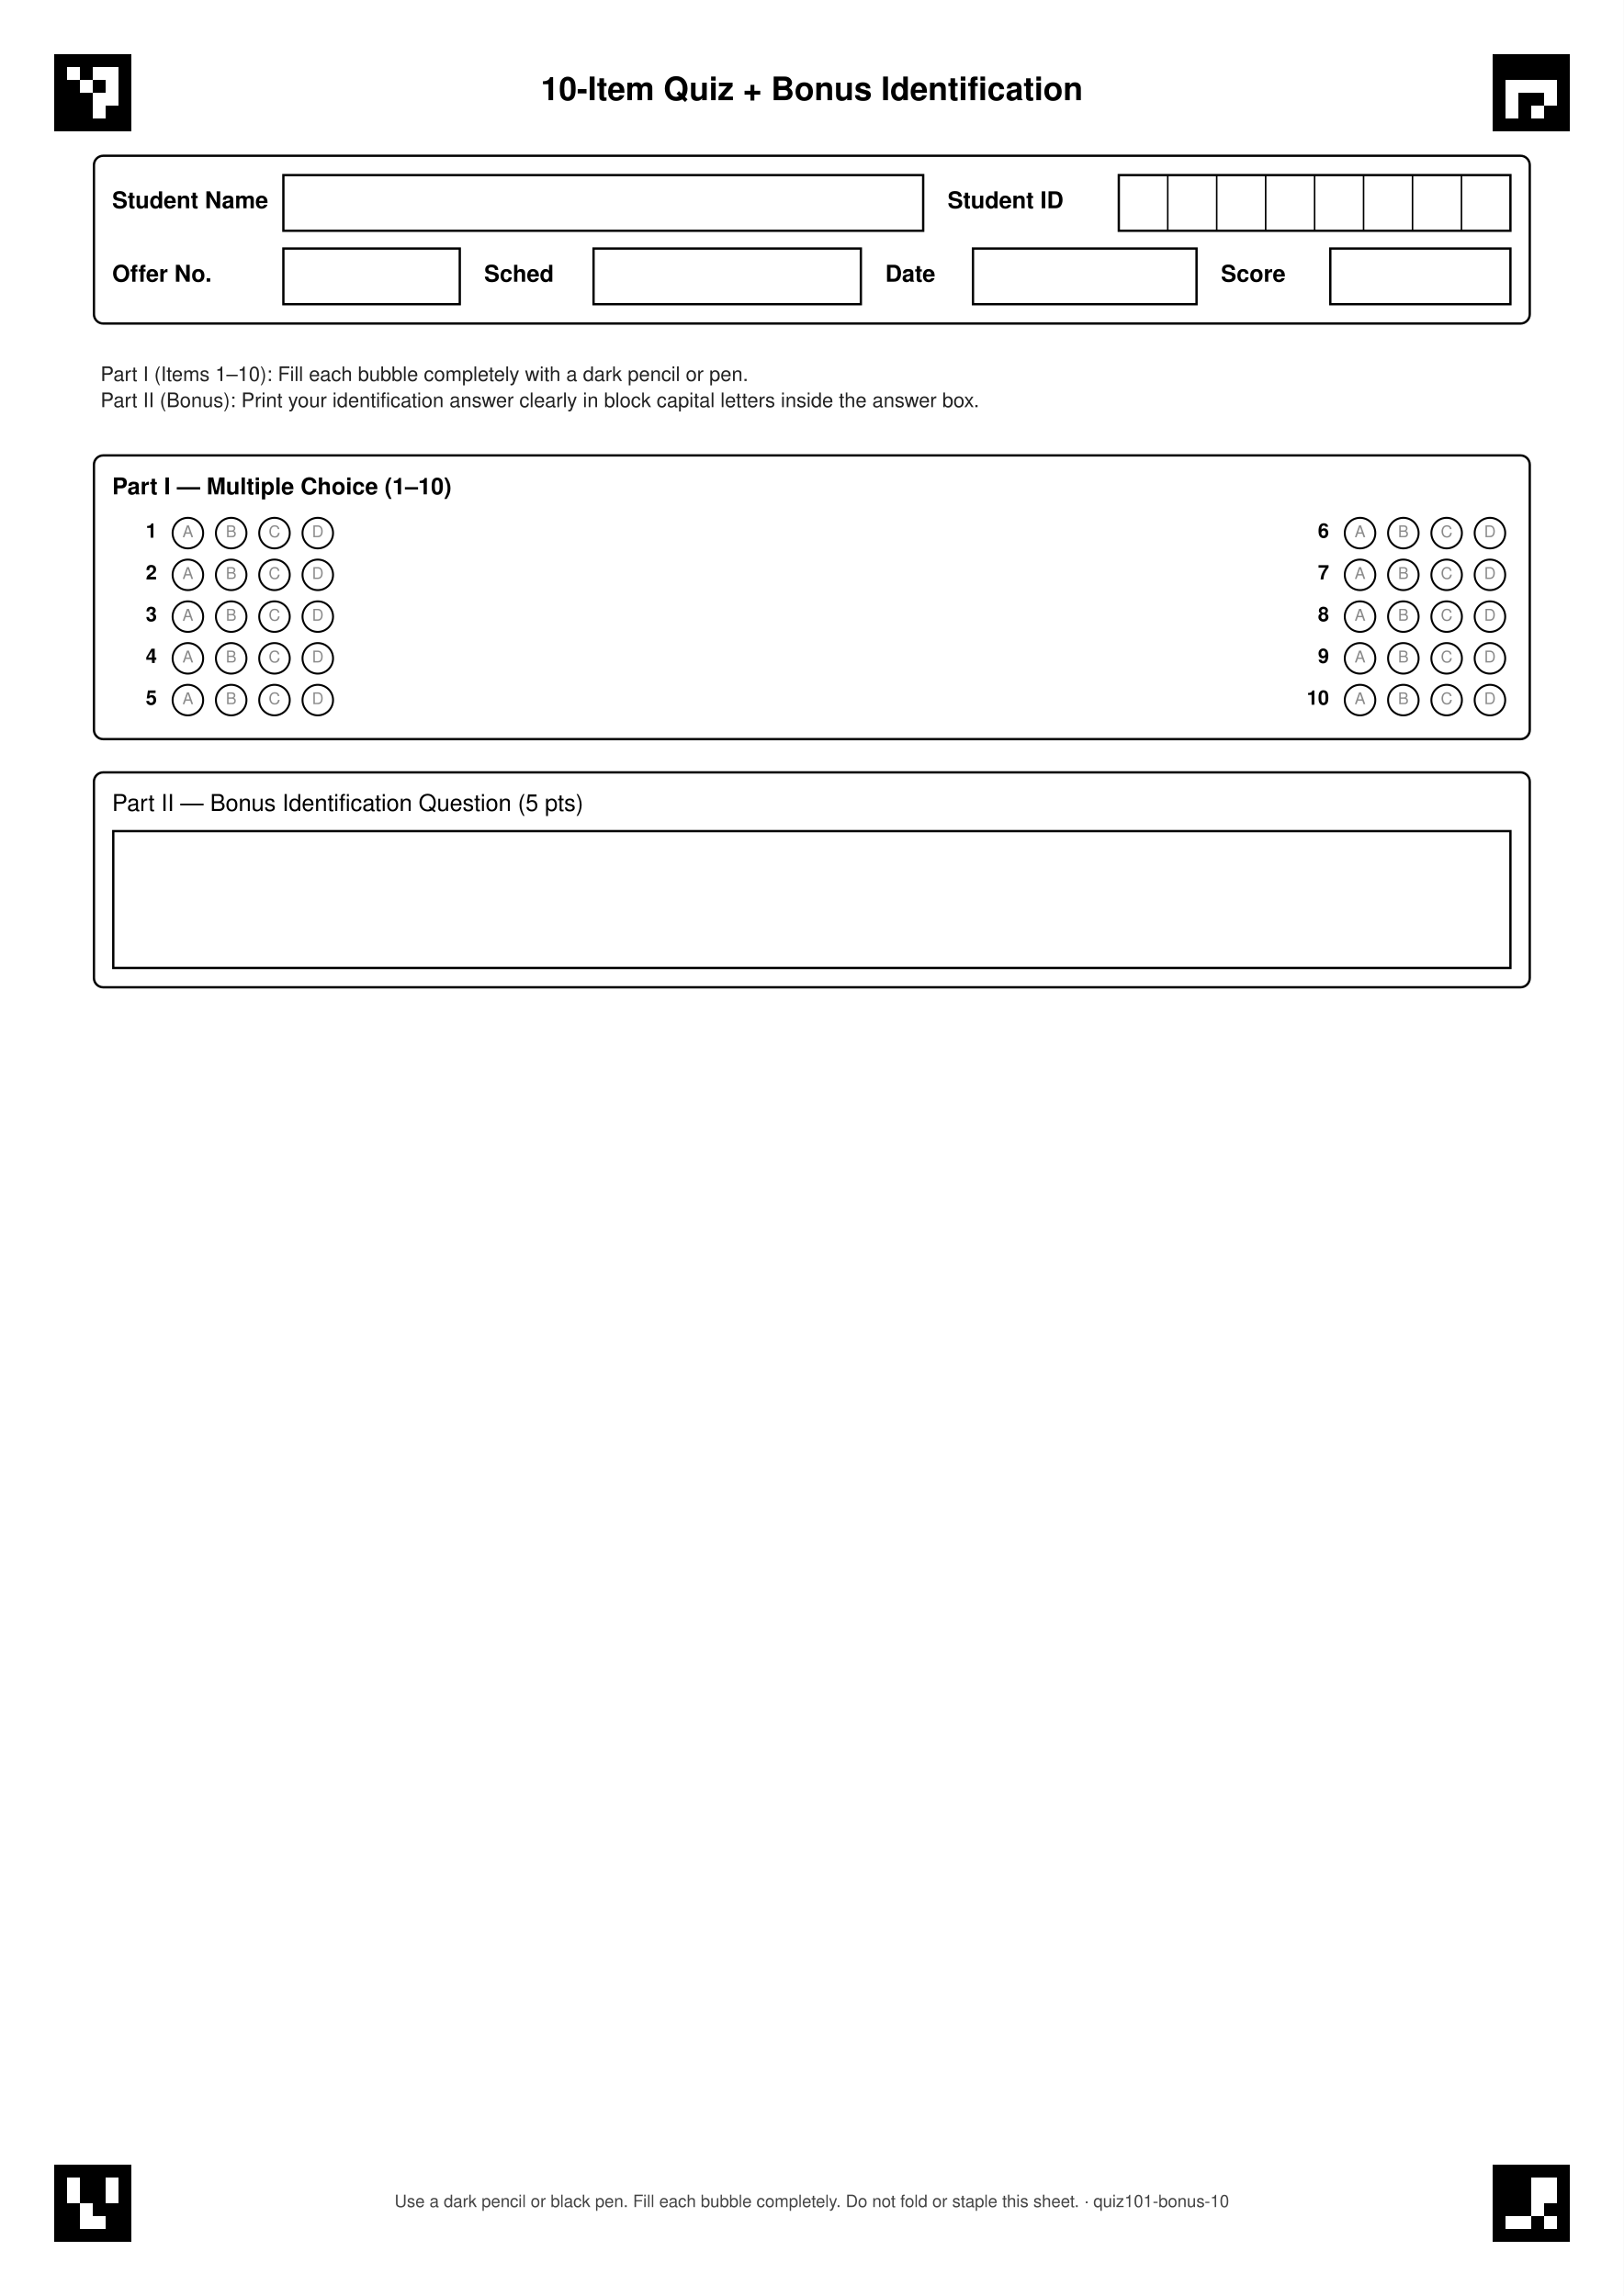
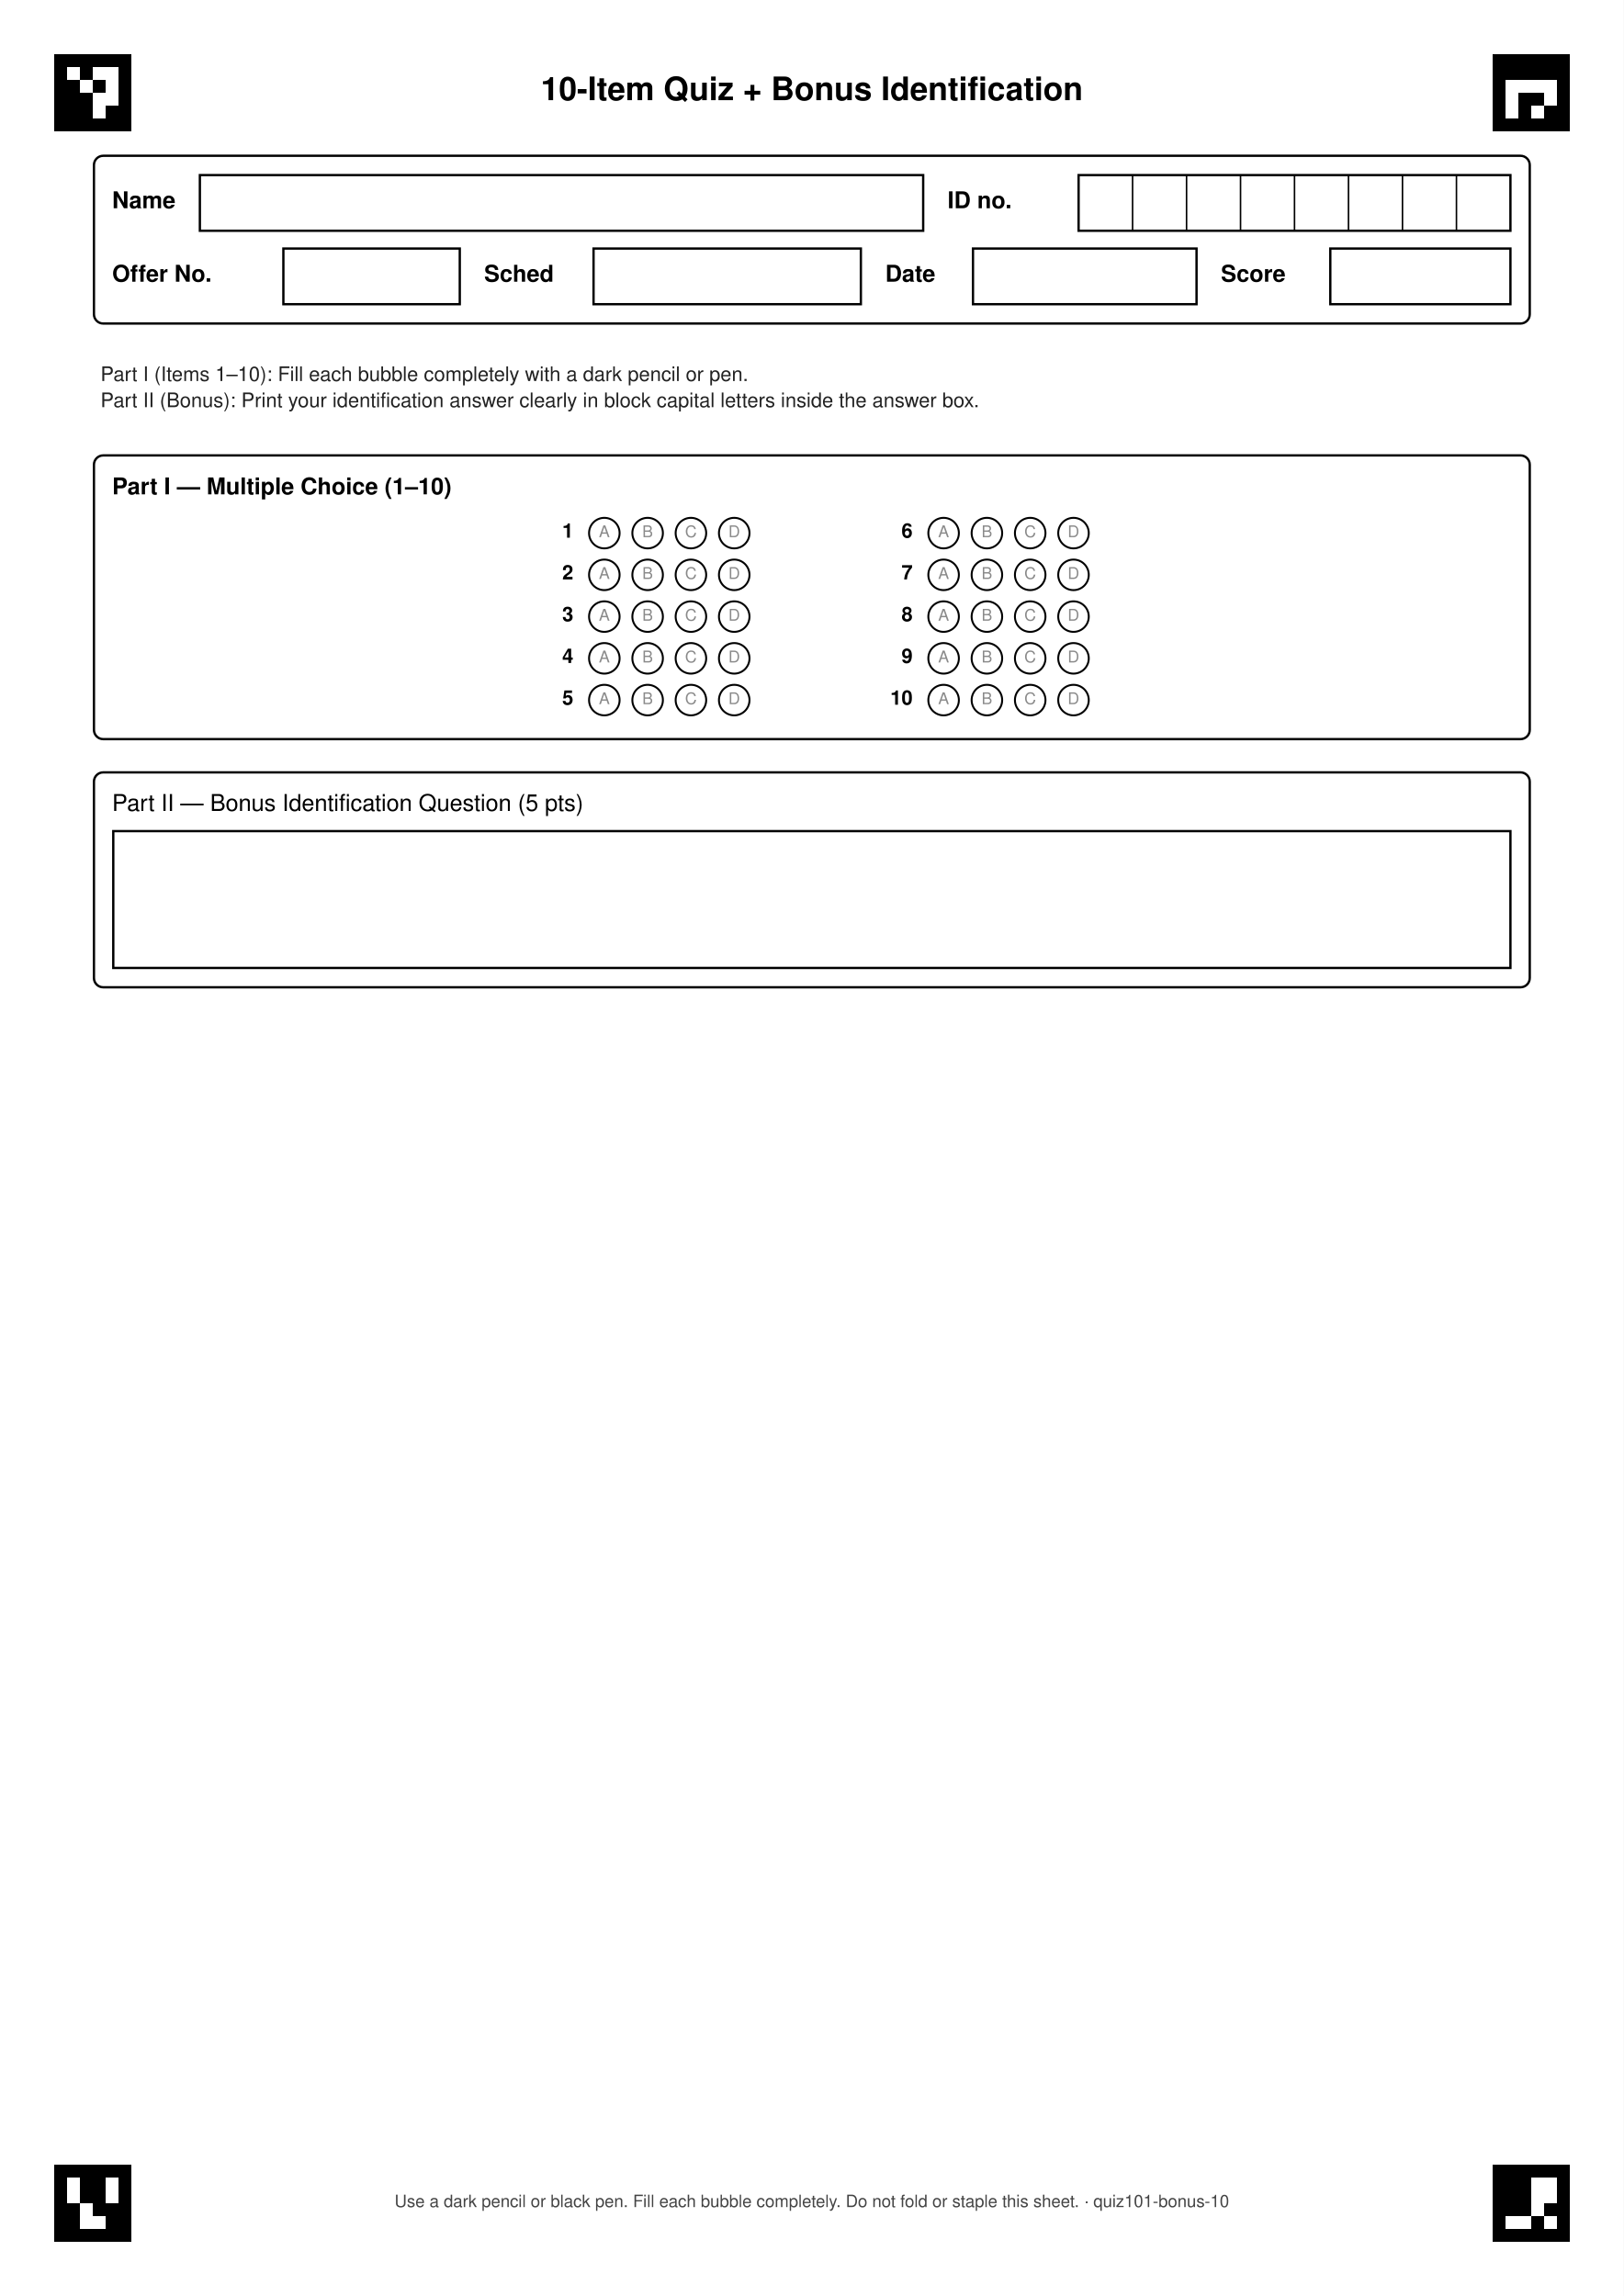
<svg xmlns="http://www.w3.org/2000/svg" width="210mm" height="297mm" viewBox="0 0 210 297" font-family="Helvetica, Arial, sans-serif" data-template-id="quiz101-bonus-10">
  <rect width="210" height="297" fill="#fff" />
  <path class="omr-fiducial" data-aruco-id="0" transform="translate(7 7)" d="M0 0h1.667v1.667h-1.667zM1.667 0h1.667v1.667h-1.667zM3.333 0h1.667v1.667h-1.667zM5 0h1.667v1.667h-1.667zM6.667 0h1.667v1.667h-1.667zM8.333 0h1.667v1.667h-1.667zM0 1.667h1.667v1.667h-1.667zM3.333 1.667h1.667v1.667h-1.667zM8.333 1.667h1.667v1.667h-1.667zM0 3.333h1.667v1.667h-1.667zM1.667 3.333h1.667v1.667h-1.667zM5 3.333h1.667v1.667h-1.667zM8.333 3.333h1.667v1.667h-1.667zM0 5h1.667v1.667h-1.667zM1.667 5h1.667v1.667h-1.667zM3.333 5h1.667v1.667h-1.667zM8.333 5h1.667v1.667h-1.667zM0 6.667h1.667v1.667h-1.667zM1.667 6.667h1.667v1.667h-1.667zM3.333 6.667h1.667v1.667h-1.667zM6.667 6.667h1.667v1.667h-1.667zM8.333 6.667h1.667v1.667h-1.667zM0 8.333h1.667v1.667h-1.667zM1.667 8.333h1.667v1.667h-1.667zM3.333 8.333h1.667v1.667h-1.667zM5 8.333h1.667v1.667h-1.667zM6.667 8.333h1.667v1.667h-1.667zM8.333 8.333h1.667v1.667h-1.667z" fill="#000" shape-rendering="crispEdges" />
  <path class="omr-fiducial" data-aruco-id="1" transform="translate(193 7)" d="M0 0h1.667v1.667h-1.667zM1.667 0h1.667v1.667h-1.667zM3.333 0h1.667v1.667h-1.667zM5 0h1.667v1.667h-1.667zM6.667 0h1.667v1.667h-1.667zM8.333 0h1.667v1.667h-1.667zM0 1.667h1.667v1.667h-1.667zM1.667 1.667h1.667v1.667h-1.667zM3.333 1.667h1.667v1.667h-1.667zM5 1.667h1.667v1.667h-1.667zM6.667 1.667h1.667v1.667h-1.667zM8.333 1.667h1.667v1.667h-1.667zM0 3.333h1.667v1.667h-1.667zM8.333 3.333h1.667v1.667h-1.667zM0 5h1.667v1.667h-1.667zM3.333 5h1.667v1.667h-1.667zM5 5h1.667v1.667h-1.667zM8.333 5h1.667v1.667h-1.667zM0 6.667h1.667v1.667h-1.667zM3.333 6.667h1.667v1.667h-1.667zM6.667 6.667h1.667v1.667h-1.667zM8.333 6.667h1.667v1.667h-1.667zM0 8.333h1.667v1.667h-1.667zM1.667 8.333h1.667v1.667h-1.667zM3.333 8.333h1.667v1.667h-1.667zM5 8.333h1.667v1.667h-1.667zM6.667 8.333h1.667v1.667h-1.667zM8.333 8.333h1.667v1.667h-1.667z" fill="#000" shape-rendering="crispEdges" />
  <path class="omr-fiducial" data-aruco-id="2" transform="translate(193 280)" d="M0 0h1.667v1.667h-1.667zM1.667 0h1.667v1.667h-1.667zM3.333 0h1.667v1.667h-1.667zM5 0h1.667v1.667h-1.667zM6.667 0h1.667v1.667h-1.667zM8.333 0h1.667v1.667h-1.667zM0 1.667h1.667v1.667h-1.667zM1.667 1.667h1.667v1.667h-1.667zM3.333 1.667h1.667v1.667h-1.667zM8.333 1.667h1.667v1.667h-1.667zM0 3.333h1.667v1.667h-1.667zM1.667 3.333h1.667v1.667h-1.667zM3.333 3.333h1.667v1.667h-1.667zM8.333 3.333h1.667v1.667h-1.667zM0 5h1.667v1.667h-1.667zM1.667 5h1.667v1.667h-1.667zM3.333 5h1.667v1.667h-1.667zM6.667 5h1.667v1.667h-1.667zM8.333 5h1.667v1.667h-1.667zM0 6.667h1.667v1.667h-1.667zM5 6.667h1.667v1.667h-1.667zM8.333 6.667h1.667v1.667h-1.667zM0 8.333h1.667v1.667h-1.667zM1.667 8.333h1.667v1.667h-1.667zM3.333 8.333h1.667v1.667h-1.667zM5 8.333h1.667v1.667h-1.667zM6.667 8.333h1.667v1.667h-1.667zM8.333 8.333h1.667v1.667h-1.667z" fill="#000" shape-rendering="crispEdges" />
  <path class="omr-fiducial" data-aruco-id="3" transform="translate(7 280)" d="M0 0h1.667v1.667h-1.667zM1.667 0h1.667v1.667h-1.667zM3.333 0h1.667v1.667h-1.667zM5 0h1.667v1.667h-1.667zM6.667 0h1.667v1.667h-1.667zM8.333 0h1.667v1.667h-1.667zM0 1.667h1.667v1.667h-1.667zM3.333 1.667h1.667v1.667h-1.667zM5 1.667h1.667v1.667h-1.667zM8.333 1.667h1.667v1.667h-1.667zM0 3.333h1.667v1.667h-1.667zM3.333 3.333h1.667v1.667h-1.667zM5 3.333h1.667v1.667h-1.667zM8.333 3.333h1.667v1.667h-1.667zM0 5h1.667v1.667h-1.667zM1.667 5h1.667v1.667h-1.667zM5 5h1.667v1.667h-1.667zM6.667 5h1.667v1.667h-1.667zM8.333 5h1.667v1.667h-1.667zM0 6.667h1.667v1.667h-1.667zM1.667 6.667h1.667v1.667h-1.667zM6.667 6.667h1.667v1.667h-1.667zM8.333 6.667h1.667v1.667h-1.667zM0 8.333h1.667v1.667h-1.667zM1.667 8.333h1.667v1.667h-1.667zM3.333 8.333h1.667v1.667h-1.667zM5 8.333h1.667v1.667h-1.667zM6.667 8.333h1.667v1.667h-1.667zM8.333 8.333h1.667v1.667h-1.667z" fill="#000" shape-rendering="crispEdges" />
  <text x="105" y="12" font-size="4.2" text-anchor="middle" dominant-baseline="central" font-weight="700">10-Item Quiz + Bonus Identification</text>
  <text x="105" y="285" font-size="2.2" text-anchor="middle" dominant-baseline="central" fill="#444">Use a dark pencil or black pen. Fill each bubble completely. Do not fold or staple this sheet. · quiz101-bonus-10</text>
  <g class="omr-zone omr-zone--fields" data-zone="info" data-zone-index="0">
    <rect x="12.15" y="20.15" width="185.7" height="21.7" rx="1.2" fill="none" stroke="#000" stroke-width="0.3" />
-     <text x="14.5" y="26.25" font-size="3" text-anchor="start" dominant-baseline="central" font-weight="700">Student Name</text>
-     <rect data-roi="info.name" x="36.65" y="22.65" width="82.749" height="7.2" fill="none" stroke="#000" stroke-width="0.3" />
-     <text x="122.549" y="26.25" font-size="3" text-anchor="start" dominant-baseline="central" font-weight="700">Student ID</text>
-     <rect data-roi="info.sid" x="144.699" y="22.65" width="50.651" height="7.2" fill="none" stroke="#000" stroke-width="0.3" />
-     <line x1="151.03" y1="22.65" x2="151.03" y2="29.85" stroke="#000" stroke-width="0.2" />
-     <line x1="157.362" y1="22.65" x2="157.362" y2="29.85" stroke="#000" stroke-width="0.2" />
-     <line x1="163.693" y1="22.65" x2="163.693" y2="29.85" stroke="#000" stroke-width="0.2" />
-     <line x1="170.025" y1="22.65" x2="170.025" y2="29.85" stroke="#000" stroke-width="0.2" />
-     <line x1="176.356" y1="22.65" x2="176.356" y2="29.85" stroke="#000" stroke-width="0.2" />
-     <line x1="182.687" y1="22.65" x2="182.687" y2="29.85" stroke="#000" stroke-width="0.2" />
-     <line x1="189.019" y1="22.65" x2="189.019" y2="29.85" stroke="#000" stroke-width="0.2" />
+     <text x="14.5" y="26.25" font-size="3" text-anchor="start" dominant-baseline="central" font-weight="700">Name</text>
+     <rect data-roi="info.name" x="25.85" y="22.65" width="93.549" height="7.2" fill="none" stroke="#000" stroke-width="0.3" />
+     <text x="122.549" y="26.25" font-size="3" text-anchor="start" dominant-baseline="central" font-weight="700">ID no.</text>
+     <rect data-roi="info.sid" x="139.499" y="22.65" width="55.851" height="7.2" fill="none" stroke="#000" stroke-width="0.3" />
+     <line x1="146.48" y1="22.65" x2="146.48" y2="29.85" stroke="#000" stroke-width="0.2" />
+     <line x1="153.462" y1="22.65" x2="153.462" y2="29.85" stroke="#000" stroke-width="0.2" />
+     <line x1="160.443" y1="22.65" x2="160.443" y2="29.85" stroke="#000" stroke-width="0.2" />
+     <line x1="167.424" y1="22.65" x2="167.424" y2="29.85" stroke="#000" stroke-width="0.2" />
+     <line x1="174.406" y1="22.65" x2="174.406" y2="29.85" stroke="#000" stroke-width="0.2" />
+     <line x1="181.387" y1="22.65" x2="181.387" y2="29.85" stroke="#000" stroke-width="0.2" />
+     <line x1="188.369" y1="22.65" x2="188.369" y2="29.85" stroke="#000" stroke-width="0.2" />
    <text x="14.5" y="35.75" font-size="3" text-anchor="start" dominant-baseline="central" font-weight="700">Offer No.</text>
    <rect data-roi="info.offer" x="36.65" y="32.15" width="22.815" height="7.2" fill="none" stroke="#000" stroke-width="0.3" />
    <text x="62.615" y="35.75" font-size="3" text-anchor="start" dominant-baseline="central" font-weight="700">Sched</text>
    <rect data-roi="info.sched" x="76.765" y="32.15" width="34.574" height="7.2" fill="none" stroke="#000" stroke-width="0.3" />
    <text x="114.489" y="35.75" font-size="3" text-anchor="start" dominant-baseline="central" font-weight="700">Date</text>
    <rect data-roi="info.date" x="125.839" y="32.15" width="28.915" height="7.2" fill="none" stroke="#000" stroke-width="0.3" />
    <text x="157.904" y="35.75" font-size="3" text-anchor="start" dominant-baseline="central" font-weight="700">Score</text>
    <rect data-roi="info.score" x="172.054" y="32.15" width="23.296" height="7.2" fill="none" stroke="#000" stroke-width="0.3" />
  </g>
  <g class="omr-zone omr-zone--instructions" data-zone="notes" data-zone-index="1">
    <rect x="12.15" y="46.15" width="185.7" height="8.46" rx="1.2" fill="none" stroke="none" />
    <text x="13" y="48.69" font-size="2.6" text-anchor="start" dominant-baseline="central" fill="#222">Part I (Items 1–10): Fill each bubble completely with a dark pencil or pen.</text>
    <text x="13" y="52.07" font-size="2.6" text-anchor="start" dominant-baseline="central" fill="#222">Part II (Bonus): Print your identification answer clearly in block capital letters inside the answer box.</text>
  </g>
  <g class="omr-zone omr-zone--mcq" data-zone="part1" data-zone-index="2">
    <rect x="12.15" y="58.91" width="185.7" height="36.7" rx="1.2" fill="none" stroke="#000" stroke-width="0.3" />
    <text x="14.5" y="63.26" font-size="3" text-anchor="start" dominant-baseline="central" font-weight="700">Part I — Multiple Choice (1–10)</text>
-     <text x="20.3" y="68.96" font-size="2.6" text-anchor="end" dominant-baseline="central" font-weight="700">1</text>
-     <circle class="omr-bubble" cx="24.3" cy="68.96" r="1.975" fill="none" stroke="#000" stroke-width="0.25" />
-     <text x="24.3" y="69.01" font-size="2.1" text-anchor="middle" dominant-baseline="central" fill="#8a8a8a">A</text>
-     <circle class="omr-bubble" cx="29.9" cy="68.96" r="1.975" fill="none" stroke="#000" stroke-width="0.25" />
-     <text x="29.9" y="69.01" font-size="2.1" text-anchor="middle" dominant-baseline="central" fill="#8a8a8a">B</text>
-     <circle class="omr-bubble" cx="35.5" cy="68.96" r="1.975" fill="none" stroke="#000" stroke-width="0.25" />
-     <text x="35.5" y="69.01" font-size="2.1" text-anchor="middle" dominant-baseline="central" fill="#8a8a8a">C</text>
-     <circle class="omr-bubble" cx="41.1" cy="68.96" r="1.975" fill="none" stroke="#000" stroke-width="0.25" />
-     <text x="41.1" y="69.01" font-size="2.1" text-anchor="middle" dominant-baseline="central" fill="#8a8a8a">D</text>
-     <text x="20.3" y="74.36" font-size="2.6" text-anchor="end" dominant-baseline="central" font-weight="700">2</text>
-     <circle class="omr-bubble" cx="24.3" cy="74.36" r="1.975" fill="none" stroke="#000" stroke-width="0.25" />
-     <text x="24.3" y="74.41" font-size="2.1" text-anchor="middle" dominant-baseline="central" fill="#8a8a8a">A</text>
-     <circle class="omr-bubble" cx="29.9" cy="74.36" r="1.975" fill="none" stroke="#000" stroke-width="0.25" />
-     <text x="29.9" y="74.41" font-size="2.1" text-anchor="middle" dominant-baseline="central" fill="#8a8a8a">B</text>
-     <circle class="omr-bubble" cx="35.5" cy="74.36" r="1.975" fill="none" stroke="#000" stroke-width="0.25" />
-     <text x="35.5" y="74.41" font-size="2.1" text-anchor="middle" dominant-baseline="central" fill="#8a8a8a">C</text>
-     <circle class="omr-bubble" cx="41.1" cy="74.36" r="1.975" fill="none" stroke="#000" stroke-width="0.25" />
-     <text x="41.1" y="74.41" font-size="2.1" text-anchor="middle" dominant-baseline="central" fill="#8a8a8a">D</text>
-     <text x="20.3" y="79.76" font-size="2.6" text-anchor="end" dominant-baseline="central" font-weight="700">3</text>
-     <circle class="omr-bubble" cx="24.3" cy="79.76" r="1.975" fill="none" stroke="#000" stroke-width="0.25" />
-     <text x="24.3" y="79.81" font-size="2.1" text-anchor="middle" dominant-baseline="central" fill="#8a8a8a">A</text>
-     <circle class="omr-bubble" cx="29.9" cy="79.76" r="1.975" fill="none" stroke="#000" stroke-width="0.25" />
-     <text x="29.9" y="79.81" font-size="2.1" text-anchor="middle" dominant-baseline="central" fill="#8a8a8a">B</text>
-     <circle class="omr-bubble" cx="35.5" cy="79.76" r="1.975" fill="none" stroke="#000" stroke-width="0.25" />
-     <text x="35.5" y="79.81" font-size="2.1" text-anchor="middle" dominant-baseline="central" fill="#8a8a8a">C</text>
-     <circle class="omr-bubble" cx="41.1" cy="79.76" r="1.975" fill="none" stroke="#000" stroke-width="0.25" />
-     <text x="41.1" y="79.81" font-size="2.1" text-anchor="middle" dominant-baseline="central" fill="#8a8a8a">D</text>
-     <text x="20.3" y="85.16" font-size="2.6" text-anchor="end" dominant-baseline="central" font-weight="700">4</text>
-     <circle class="omr-bubble" cx="24.3" cy="85.16" r="1.975" fill="none" stroke="#000" stroke-width="0.25" />
-     <text x="24.3" y="85.21" font-size="2.1" text-anchor="middle" dominant-baseline="central" fill="#8a8a8a">A</text>
-     <circle class="omr-bubble" cx="29.9" cy="85.16" r="1.975" fill="none" stroke="#000" stroke-width="0.25" />
-     <text x="29.9" y="85.21" font-size="2.1" text-anchor="middle" dominant-baseline="central" fill="#8a8a8a">B</text>
-     <circle class="omr-bubble" cx="35.5" cy="85.16" r="1.975" fill="none" stroke="#000" stroke-width="0.25" />
-     <text x="35.5" y="85.21" font-size="2.1" text-anchor="middle" dominant-baseline="central" fill="#8a8a8a">C</text>
-     <circle class="omr-bubble" cx="41.1" cy="85.16" r="1.975" fill="none" stroke="#000" stroke-width="0.25" />
-     <text x="41.1" y="85.21" font-size="2.1" text-anchor="middle" dominant-baseline="central" fill="#8a8a8a">D</text>
-     <text x="20.3" y="90.56" font-size="2.6" text-anchor="end" dominant-baseline="central" font-weight="700">5</text>
-     <circle class="omr-bubble" cx="24.3" cy="90.56" r="1.975" fill="none" stroke="#000" stroke-width="0.25" />
-     <text x="24.3" y="90.61" font-size="2.1" text-anchor="middle" dominant-baseline="central" fill="#8a8a8a">A</text>
-     <circle class="omr-bubble" cx="29.9" cy="90.56" r="1.975" fill="none" stroke="#000" stroke-width="0.25" />
-     <text x="29.9" y="90.61" font-size="2.1" text-anchor="middle" dominant-baseline="central" fill="#8a8a8a">B</text>
-     <circle class="omr-bubble" cx="35.5" cy="90.56" r="1.975" fill="none" stroke="#000" stroke-width="0.25" />
-     <text x="35.5" y="90.61" font-size="2.1" text-anchor="middle" dominant-baseline="central" fill="#8a8a8a">C</text>
-     <circle class="omr-bubble" cx="41.1" cy="90.56" r="1.975" fill="none" stroke="#000" stroke-width="0.25" />
-     <text x="41.1" y="90.61" font-size="2.1" text-anchor="middle" dominant-baseline="central" fill="#8a8a8a">D</text>
-     <text x="171.9" y="68.96" font-size="2.6" text-anchor="end" dominant-baseline="central" font-weight="700">6</text>
-     <circle class="omr-bubble" cx="175.9" cy="68.96" r="1.975" fill="none" stroke="#000" stroke-width="0.25" />
-     <text x="175.9" y="69.01" font-size="2.1" text-anchor="middle" dominant-baseline="central" fill="#8a8a8a">A</text>
-     <circle class="omr-bubble" cx="181.5" cy="68.96" r="1.975" fill="none" stroke="#000" stroke-width="0.25" />
-     <text x="181.5" y="69.01" font-size="2.1" text-anchor="middle" dominant-baseline="central" fill="#8a8a8a">B</text>
-     <circle class="omr-bubble" cx="187.1" cy="68.96" r="1.975" fill="none" stroke="#000" stroke-width="0.25" />
-     <text x="187.1" y="69.01" font-size="2.1" text-anchor="middle" dominant-baseline="central" fill="#8a8a8a">C</text>
-     <circle class="omr-bubble" cx="192.7" cy="68.96" r="1.975" fill="none" stroke="#000" stroke-width="0.25" />
-     <text x="192.7" y="69.01" font-size="2.1" text-anchor="middle" dominant-baseline="central" fill="#8a8a8a">D</text>
-     <text x="171.9" y="74.36" font-size="2.6" text-anchor="end" dominant-baseline="central" font-weight="700">7</text>
-     <circle class="omr-bubble" cx="175.9" cy="74.36" r="1.975" fill="none" stroke="#000" stroke-width="0.25" />
-     <text x="175.9" y="74.41" font-size="2.1" text-anchor="middle" dominant-baseline="central" fill="#8a8a8a">A</text>
-     <circle class="omr-bubble" cx="181.5" cy="74.36" r="1.975" fill="none" stroke="#000" stroke-width="0.25" />
-     <text x="181.5" y="74.41" font-size="2.1" text-anchor="middle" dominant-baseline="central" fill="#8a8a8a">B</text>
-     <circle class="omr-bubble" cx="187.1" cy="74.36" r="1.975" fill="none" stroke="#000" stroke-width="0.25" />
-     <text x="187.1" y="74.41" font-size="2.1" text-anchor="middle" dominant-baseline="central" fill="#8a8a8a">C</text>
-     <circle class="omr-bubble" cx="192.7" cy="74.36" r="1.975" fill="none" stroke="#000" stroke-width="0.25" />
-     <text x="192.7" y="74.41" font-size="2.1" text-anchor="middle" dominant-baseline="central" fill="#8a8a8a">D</text>
-     <text x="171.9" y="79.76" font-size="2.6" text-anchor="end" dominant-baseline="central" font-weight="700">8</text>
-     <circle class="omr-bubble" cx="175.9" cy="79.76" r="1.975" fill="none" stroke="#000" stroke-width="0.25" />
-     <text x="175.9" y="79.81" font-size="2.1" text-anchor="middle" dominant-baseline="central" fill="#8a8a8a">A</text>
-     <circle class="omr-bubble" cx="181.5" cy="79.76" r="1.975" fill="none" stroke="#000" stroke-width="0.25" />
-     <text x="181.5" y="79.81" font-size="2.1" text-anchor="middle" dominant-baseline="central" fill="#8a8a8a">B</text>
-     <circle class="omr-bubble" cx="187.1" cy="79.76" r="1.975" fill="none" stroke="#000" stroke-width="0.25" />
-     <text x="187.1" y="79.81" font-size="2.1" text-anchor="middle" dominant-baseline="central" fill="#8a8a8a">C</text>
-     <circle class="omr-bubble" cx="192.7" cy="79.76" r="1.975" fill="none" stroke="#000" stroke-width="0.25" />
-     <text x="192.7" y="79.81" font-size="2.1" text-anchor="middle" dominant-baseline="central" fill="#8a8a8a">D</text>
-     <text x="171.9" y="85.16" font-size="2.6" text-anchor="end" dominant-baseline="central" font-weight="700">9</text>
-     <circle class="omr-bubble" cx="175.9" cy="85.16" r="1.975" fill="none" stroke="#000" stroke-width="0.25" />
-     <text x="175.9" y="85.21" font-size="2.1" text-anchor="middle" dominant-baseline="central" fill="#8a8a8a">A</text>
-     <circle class="omr-bubble" cx="181.5" cy="85.16" r="1.975" fill="none" stroke="#000" stroke-width="0.25" />
-     <text x="181.5" y="85.21" font-size="2.1" text-anchor="middle" dominant-baseline="central" fill="#8a8a8a">B</text>
-     <circle class="omr-bubble" cx="187.1" cy="85.16" r="1.975" fill="none" stroke="#000" stroke-width="0.25" />
-     <text x="187.1" y="85.21" font-size="2.1" text-anchor="middle" dominant-baseline="central" fill="#8a8a8a">C</text>
-     <circle class="omr-bubble" cx="192.7" cy="85.16" r="1.975" fill="none" stroke="#000" stroke-width="0.25" />
-     <text x="192.7" y="85.21" font-size="2.1" text-anchor="middle" dominant-baseline="central" fill="#8a8a8a">D</text>
-     <text x="171.9" y="90.56" font-size="2.6" text-anchor="end" dominant-baseline="central" font-weight="700">10</text>
-     <circle class="omr-bubble" cx="175.9" cy="90.56" r="1.975" fill="none" stroke="#000" stroke-width="0.25" />
-     <text x="175.9" y="90.61" font-size="2.1" text-anchor="middle" dominant-baseline="central" fill="#8a8a8a">A</text>
-     <circle class="omr-bubble" cx="181.5" cy="90.56" r="1.975" fill="none" stroke="#000" stroke-width="0.25" />
-     <text x="181.5" y="90.61" font-size="2.1" text-anchor="middle" dominant-baseline="central" fill="#8a8a8a">B</text>
-     <circle class="omr-bubble" cx="187.1" cy="90.56" r="1.975" fill="none" stroke="#000" stroke-width="0.25" />
-     <text x="187.1" y="90.61" font-size="2.1" text-anchor="middle" dominant-baseline="central" fill="#8a8a8a">C</text>
-     <circle class="omr-bubble" cx="192.7" cy="90.56" r="1.975" fill="none" stroke="#000" stroke-width="0.25" />
-     <text x="192.7" y="90.61" font-size="2.1" text-anchor="middle" dominant-baseline="central" fill="#8a8a8a">D</text>
+     <text x="74.16" y="68.96" font-size="2.6" text-anchor="end" dominant-baseline="central" font-weight="700">1</text>
+     <circle class="omr-bubble" cx="78.16" cy="68.96" r="1.975" fill="none" stroke="#000" stroke-width="0.25" />
+     <text x="78.16" y="69.01" font-size="2.1" text-anchor="middle" dominant-baseline="central" fill="#8a8a8a">A</text>
+     <circle class="omr-bubble" cx="83.76" cy="68.96" r="1.975" fill="none" stroke="#000" stroke-width="0.25" />
+     <text x="83.76" y="69.01" font-size="2.1" text-anchor="middle" dominant-baseline="central" fill="#8a8a8a">B</text>
+     <circle class="omr-bubble" cx="89.36" cy="68.96" r="1.975" fill="none" stroke="#000" stroke-width="0.25" />
+     <text x="89.36" y="69.01" font-size="2.1" text-anchor="middle" dominant-baseline="central" fill="#8a8a8a">C</text>
+     <circle class="omr-bubble" cx="94.96" cy="68.96" r="1.975" fill="none" stroke="#000" stroke-width="0.25" />
+     <text x="94.96" y="69.01" font-size="2.1" text-anchor="middle" dominant-baseline="central" fill="#8a8a8a">D</text>
+     <text x="74.16" y="74.36" font-size="2.6" text-anchor="end" dominant-baseline="central" font-weight="700">2</text>
+     <circle class="omr-bubble" cx="78.16" cy="74.36" r="1.975" fill="none" stroke="#000" stroke-width="0.25" />
+     <text x="78.16" y="74.41" font-size="2.1" text-anchor="middle" dominant-baseline="central" fill="#8a8a8a">A</text>
+     <circle class="omr-bubble" cx="83.76" cy="74.36" r="1.975" fill="none" stroke="#000" stroke-width="0.25" />
+     <text x="83.76" y="74.41" font-size="2.1" text-anchor="middle" dominant-baseline="central" fill="#8a8a8a">B</text>
+     <circle class="omr-bubble" cx="89.36" cy="74.36" r="1.975" fill="none" stroke="#000" stroke-width="0.25" />
+     <text x="89.36" y="74.41" font-size="2.1" text-anchor="middle" dominant-baseline="central" fill="#8a8a8a">C</text>
+     <circle class="omr-bubble" cx="94.96" cy="74.36" r="1.975" fill="none" stroke="#000" stroke-width="0.25" />
+     <text x="94.96" y="74.41" font-size="2.1" text-anchor="middle" dominant-baseline="central" fill="#8a8a8a">D</text>
+     <text x="74.16" y="79.76" font-size="2.6" text-anchor="end" dominant-baseline="central" font-weight="700">3</text>
+     <circle class="omr-bubble" cx="78.16" cy="79.76" r="1.975" fill="none" stroke="#000" stroke-width="0.25" />
+     <text x="78.16" y="79.81" font-size="2.1" text-anchor="middle" dominant-baseline="central" fill="#8a8a8a">A</text>
+     <circle class="omr-bubble" cx="83.76" cy="79.76" r="1.975" fill="none" stroke="#000" stroke-width="0.25" />
+     <text x="83.76" y="79.81" font-size="2.1" text-anchor="middle" dominant-baseline="central" fill="#8a8a8a">B</text>
+     <circle class="omr-bubble" cx="89.36" cy="79.76" r="1.975" fill="none" stroke="#000" stroke-width="0.25" />
+     <text x="89.36" y="79.81" font-size="2.1" text-anchor="middle" dominant-baseline="central" fill="#8a8a8a">C</text>
+     <circle class="omr-bubble" cx="94.96" cy="79.76" r="1.975" fill="none" stroke="#000" stroke-width="0.25" />
+     <text x="94.96" y="79.81" font-size="2.1" text-anchor="middle" dominant-baseline="central" fill="#8a8a8a">D</text>
+     <text x="74.16" y="85.16" font-size="2.6" text-anchor="end" dominant-baseline="central" font-weight="700">4</text>
+     <circle class="omr-bubble" cx="78.16" cy="85.16" r="1.975" fill="none" stroke="#000" stroke-width="0.25" />
+     <text x="78.16" y="85.21" font-size="2.1" text-anchor="middle" dominant-baseline="central" fill="#8a8a8a">A</text>
+     <circle class="omr-bubble" cx="83.76" cy="85.16" r="1.975" fill="none" stroke="#000" stroke-width="0.25" />
+     <text x="83.76" y="85.21" font-size="2.1" text-anchor="middle" dominant-baseline="central" fill="#8a8a8a">B</text>
+     <circle class="omr-bubble" cx="89.36" cy="85.16" r="1.975" fill="none" stroke="#000" stroke-width="0.25" />
+     <text x="89.36" y="85.21" font-size="2.1" text-anchor="middle" dominant-baseline="central" fill="#8a8a8a">C</text>
+     <circle class="omr-bubble" cx="94.96" cy="85.16" r="1.975" fill="none" stroke="#000" stroke-width="0.25" />
+     <text x="94.96" y="85.21" font-size="2.1" text-anchor="middle" dominant-baseline="central" fill="#8a8a8a">D</text>
+     <text x="74.16" y="90.56" font-size="2.6" text-anchor="end" dominant-baseline="central" font-weight="700">5</text>
+     <circle class="omr-bubble" cx="78.16" cy="90.56" r="1.975" fill="none" stroke="#000" stroke-width="0.25" />
+     <text x="78.16" y="90.61" font-size="2.1" text-anchor="middle" dominant-baseline="central" fill="#8a8a8a">A</text>
+     <circle class="omr-bubble" cx="83.76" cy="90.56" r="1.975" fill="none" stroke="#000" stroke-width="0.25" />
+     <text x="83.76" y="90.61" font-size="2.1" text-anchor="middle" dominant-baseline="central" fill="#8a8a8a">B</text>
+     <circle class="omr-bubble" cx="89.36" cy="90.56" r="1.975" fill="none" stroke="#000" stroke-width="0.25" />
+     <text x="89.36" y="90.61" font-size="2.1" text-anchor="middle" dominant-baseline="central" fill="#8a8a8a">C</text>
+     <circle class="omr-bubble" cx="94.96" cy="90.56" r="1.975" fill="none" stroke="#000" stroke-width="0.25" />
+     <text x="94.96" y="90.61" font-size="2.1" text-anchor="middle" dominant-baseline="central" fill="#8a8a8a">D</text>
+     <text x="118.04" y="68.96" font-size="2.6" text-anchor="end" dominant-baseline="central" font-weight="700">6</text>
+     <circle class="omr-bubble" cx="122.04" cy="68.96" r="1.975" fill="none" stroke="#000" stroke-width="0.25" />
+     <text x="122.04" y="69.01" font-size="2.1" text-anchor="middle" dominant-baseline="central" fill="#8a8a8a">A</text>
+     <circle class="omr-bubble" cx="127.64" cy="68.96" r="1.975" fill="none" stroke="#000" stroke-width="0.25" />
+     <text x="127.64" y="69.01" font-size="2.1" text-anchor="middle" dominant-baseline="central" fill="#8a8a8a">B</text>
+     <circle class="omr-bubble" cx="133.24" cy="68.96" r="1.975" fill="none" stroke="#000" stroke-width="0.25" />
+     <text x="133.24" y="69.01" font-size="2.1" text-anchor="middle" dominant-baseline="central" fill="#8a8a8a">C</text>
+     <circle class="omr-bubble" cx="138.84" cy="68.96" r="1.975" fill="none" stroke="#000" stroke-width="0.25" />
+     <text x="138.84" y="69.01" font-size="2.1" text-anchor="middle" dominant-baseline="central" fill="#8a8a8a">D</text>
+     <text x="118.04" y="74.36" font-size="2.6" text-anchor="end" dominant-baseline="central" font-weight="700">7</text>
+     <circle class="omr-bubble" cx="122.04" cy="74.36" r="1.975" fill="none" stroke="#000" stroke-width="0.25" />
+     <text x="122.04" y="74.41" font-size="2.1" text-anchor="middle" dominant-baseline="central" fill="#8a8a8a">A</text>
+     <circle class="omr-bubble" cx="127.64" cy="74.36" r="1.975" fill="none" stroke="#000" stroke-width="0.25" />
+     <text x="127.64" y="74.41" font-size="2.1" text-anchor="middle" dominant-baseline="central" fill="#8a8a8a">B</text>
+     <circle class="omr-bubble" cx="133.24" cy="74.36" r="1.975" fill="none" stroke="#000" stroke-width="0.25" />
+     <text x="133.24" y="74.41" font-size="2.1" text-anchor="middle" dominant-baseline="central" fill="#8a8a8a">C</text>
+     <circle class="omr-bubble" cx="138.84" cy="74.36" r="1.975" fill="none" stroke="#000" stroke-width="0.25" />
+     <text x="138.84" y="74.41" font-size="2.1" text-anchor="middle" dominant-baseline="central" fill="#8a8a8a">D</text>
+     <text x="118.04" y="79.76" font-size="2.6" text-anchor="end" dominant-baseline="central" font-weight="700">8</text>
+     <circle class="omr-bubble" cx="122.04" cy="79.76" r="1.975" fill="none" stroke="#000" stroke-width="0.25" />
+     <text x="122.04" y="79.81" font-size="2.1" text-anchor="middle" dominant-baseline="central" fill="#8a8a8a">A</text>
+     <circle class="omr-bubble" cx="127.64" cy="79.76" r="1.975" fill="none" stroke="#000" stroke-width="0.25" />
+     <text x="127.64" y="79.81" font-size="2.1" text-anchor="middle" dominant-baseline="central" fill="#8a8a8a">B</text>
+     <circle class="omr-bubble" cx="133.24" cy="79.76" r="1.975" fill="none" stroke="#000" stroke-width="0.25" />
+     <text x="133.24" y="79.81" font-size="2.1" text-anchor="middle" dominant-baseline="central" fill="#8a8a8a">C</text>
+     <circle class="omr-bubble" cx="138.84" cy="79.76" r="1.975" fill="none" stroke="#000" stroke-width="0.25" />
+     <text x="138.84" y="79.81" font-size="2.1" text-anchor="middle" dominant-baseline="central" fill="#8a8a8a">D</text>
+     <text x="118.04" y="85.16" font-size="2.6" text-anchor="end" dominant-baseline="central" font-weight="700">9</text>
+     <circle class="omr-bubble" cx="122.04" cy="85.16" r="1.975" fill="none" stroke="#000" stroke-width="0.25" />
+     <text x="122.04" y="85.21" font-size="2.1" text-anchor="middle" dominant-baseline="central" fill="#8a8a8a">A</text>
+     <circle class="omr-bubble" cx="127.64" cy="85.16" r="1.975" fill="none" stroke="#000" stroke-width="0.25" />
+     <text x="127.64" y="85.21" font-size="2.1" text-anchor="middle" dominant-baseline="central" fill="#8a8a8a">B</text>
+     <circle class="omr-bubble" cx="133.24" cy="85.16" r="1.975" fill="none" stroke="#000" stroke-width="0.25" />
+     <text x="133.24" y="85.21" font-size="2.1" text-anchor="middle" dominant-baseline="central" fill="#8a8a8a">C</text>
+     <circle class="omr-bubble" cx="138.84" cy="85.16" r="1.975" fill="none" stroke="#000" stroke-width="0.25" />
+     <text x="138.84" y="85.21" font-size="2.1" text-anchor="middle" dominant-baseline="central" fill="#8a8a8a">D</text>
+     <text x="118.04" y="90.56" font-size="2.6" text-anchor="end" dominant-baseline="central" font-weight="700">10</text>
+     <circle class="omr-bubble" cx="122.04" cy="90.56" r="1.975" fill="none" stroke="#000" stroke-width="0.25" />
+     <text x="122.04" y="90.61" font-size="2.1" text-anchor="middle" dominant-baseline="central" fill="#8a8a8a">A</text>
+     <circle class="omr-bubble" cx="127.64" cy="90.56" r="1.975" fill="none" stroke="#000" stroke-width="0.25" />
+     <text x="127.64" y="90.61" font-size="2.1" text-anchor="middle" dominant-baseline="central" fill="#8a8a8a">B</text>
+     <circle class="omr-bubble" cx="133.24" cy="90.56" r="1.975" fill="none" stroke="#000" stroke-width="0.25" />
+     <text x="133.24" y="90.61" font-size="2.1" text-anchor="middle" dominant-baseline="central" fill="#8a8a8a">C</text>
+     <circle class="omr-bubble" cx="138.84" cy="90.56" r="1.975" fill="none" stroke="#000" stroke-width="0.25" />
+     <text x="138.84" y="90.61" font-size="2.1" text-anchor="middle" dominant-baseline="central" fill="#8a8a8a">D</text>
  </g>
  <g class="omr-zone omr-zone--text" data-zone="bonus" data-zone-index="3">
    <rect x="12.15" y="99.91" width="185.7" height="27.8" rx="1.2" fill="none" stroke="#000" stroke-width="0.3" />
    <text x="14.5" y="104.21" font-size="3" text-anchor="start" dominant-baseline="central">Part II — Bonus Identification Question (5 pts)</text>
    <rect data-roi="bonus" x="14.65" y="107.51" width="180.7" height="17.7" fill="none" stroke="#000" stroke-width="0.3" />
  </g>
</svg>
